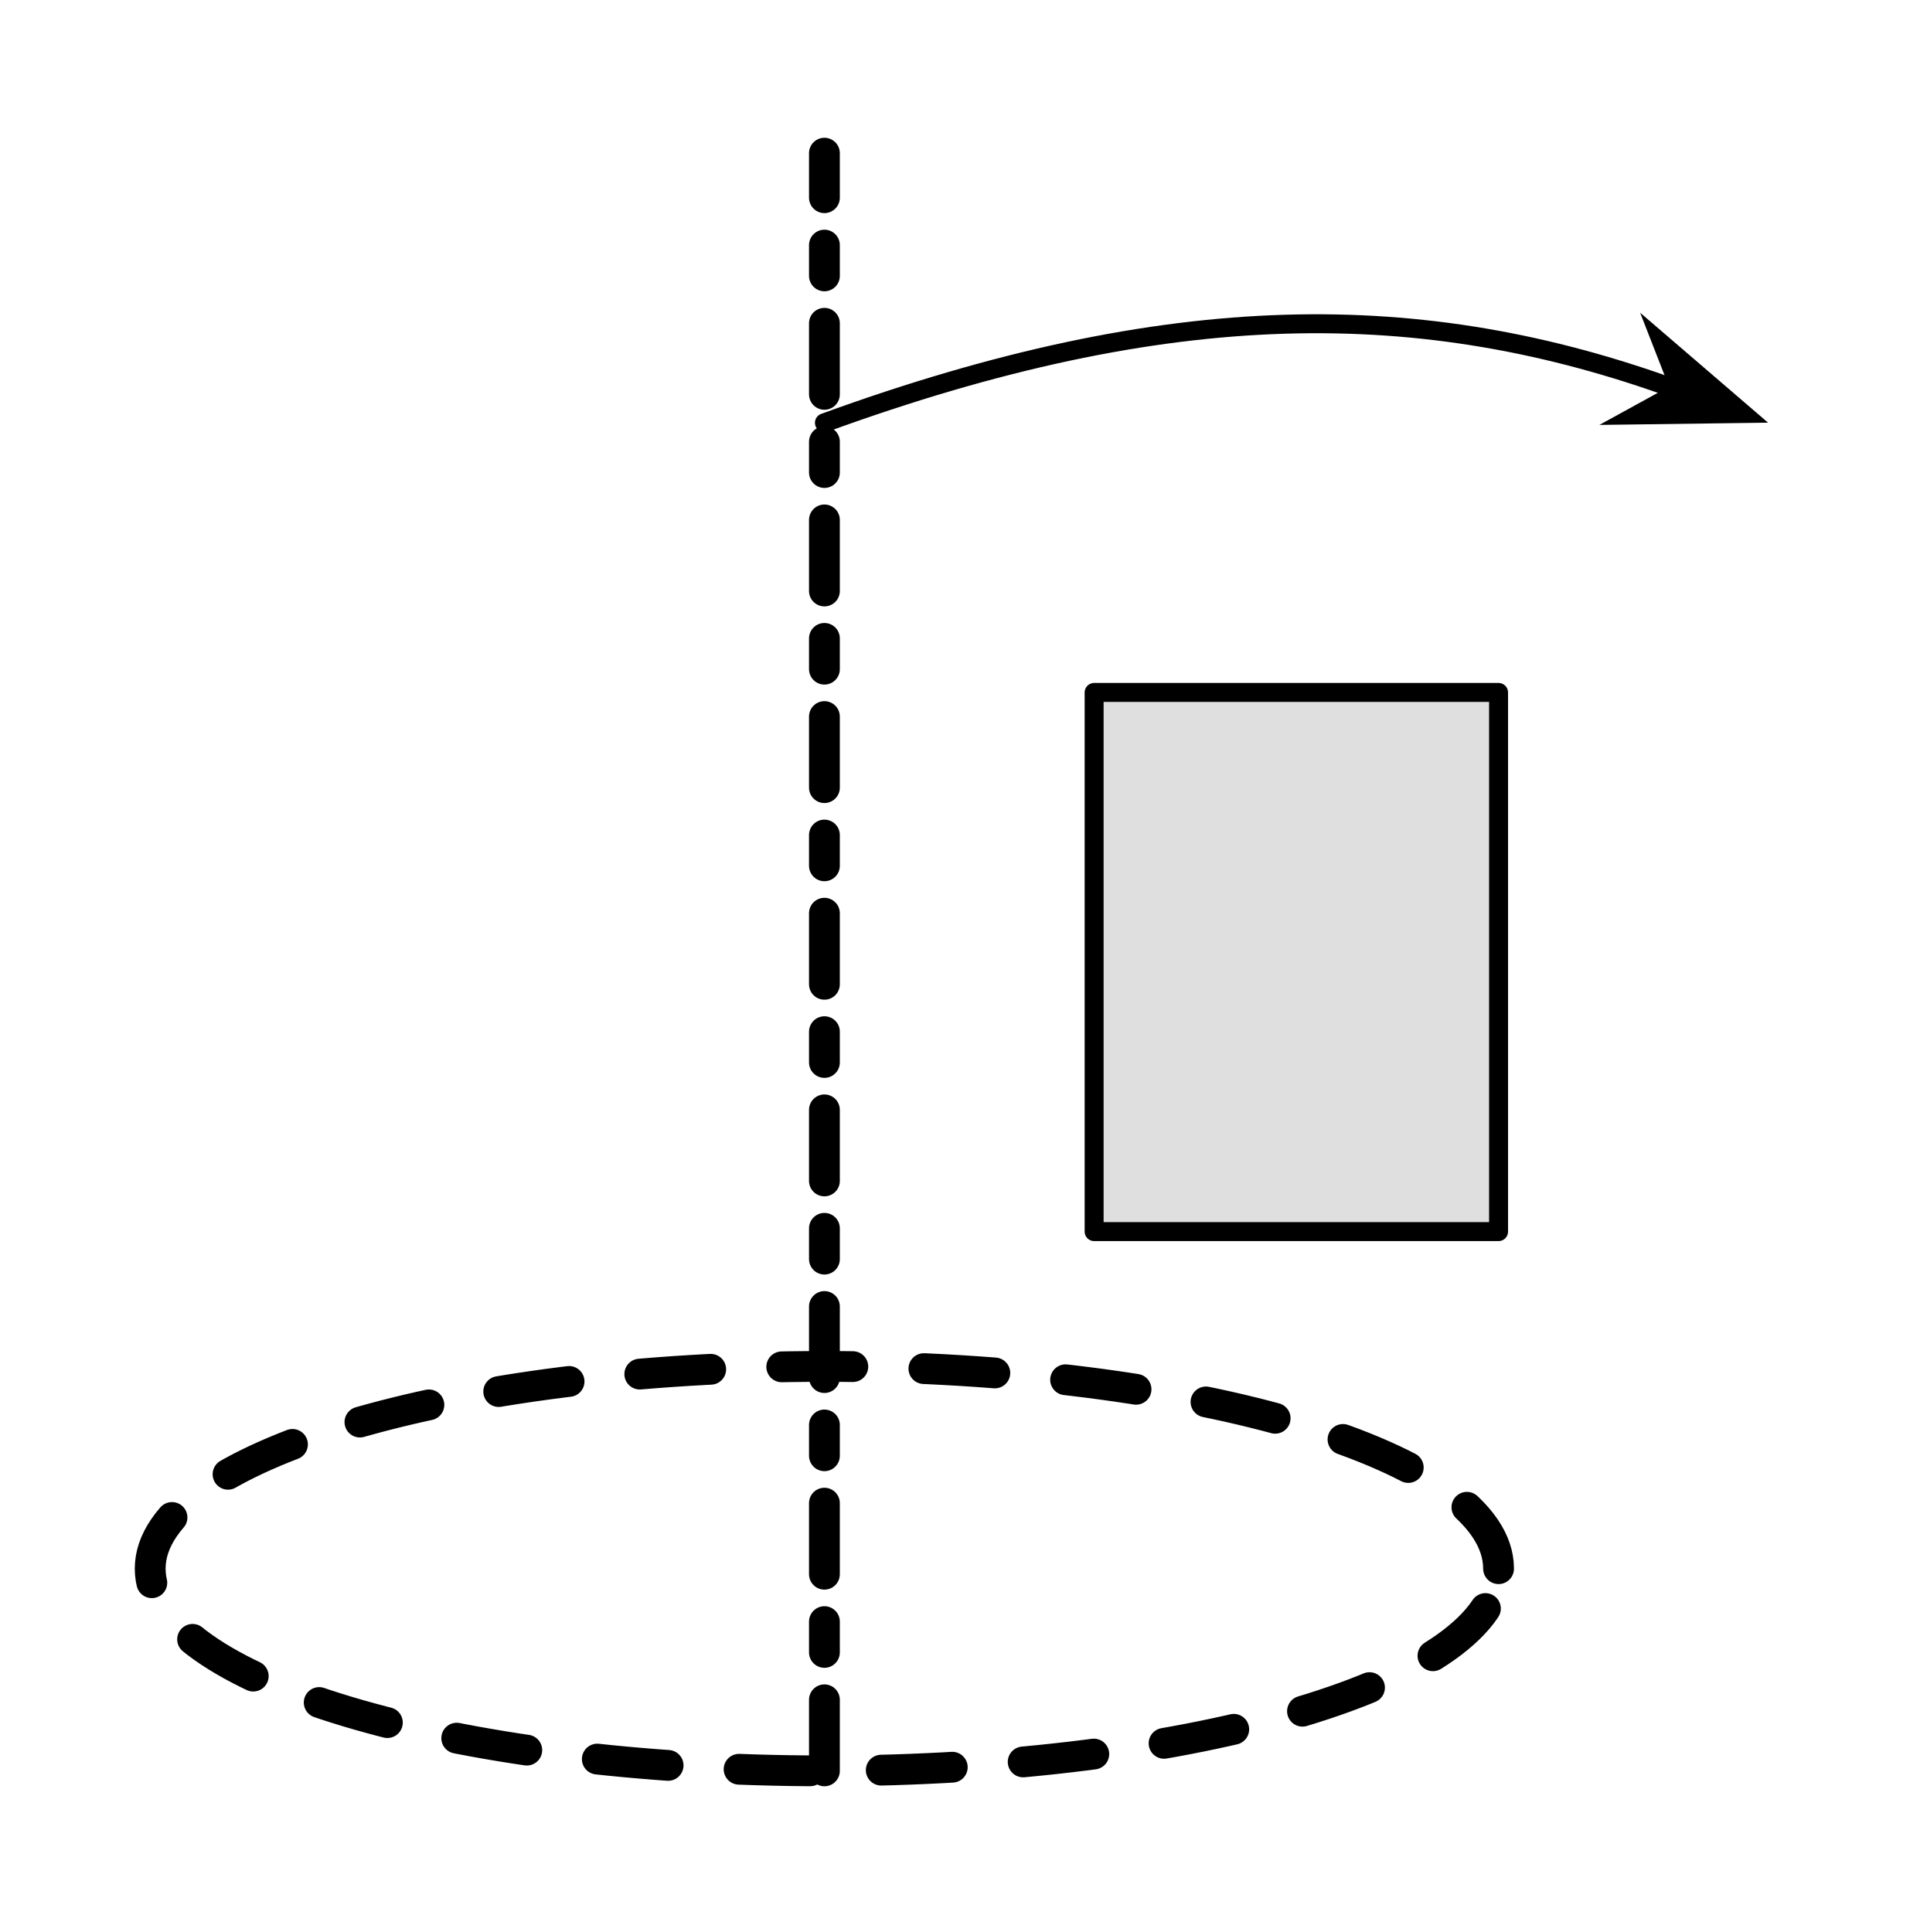
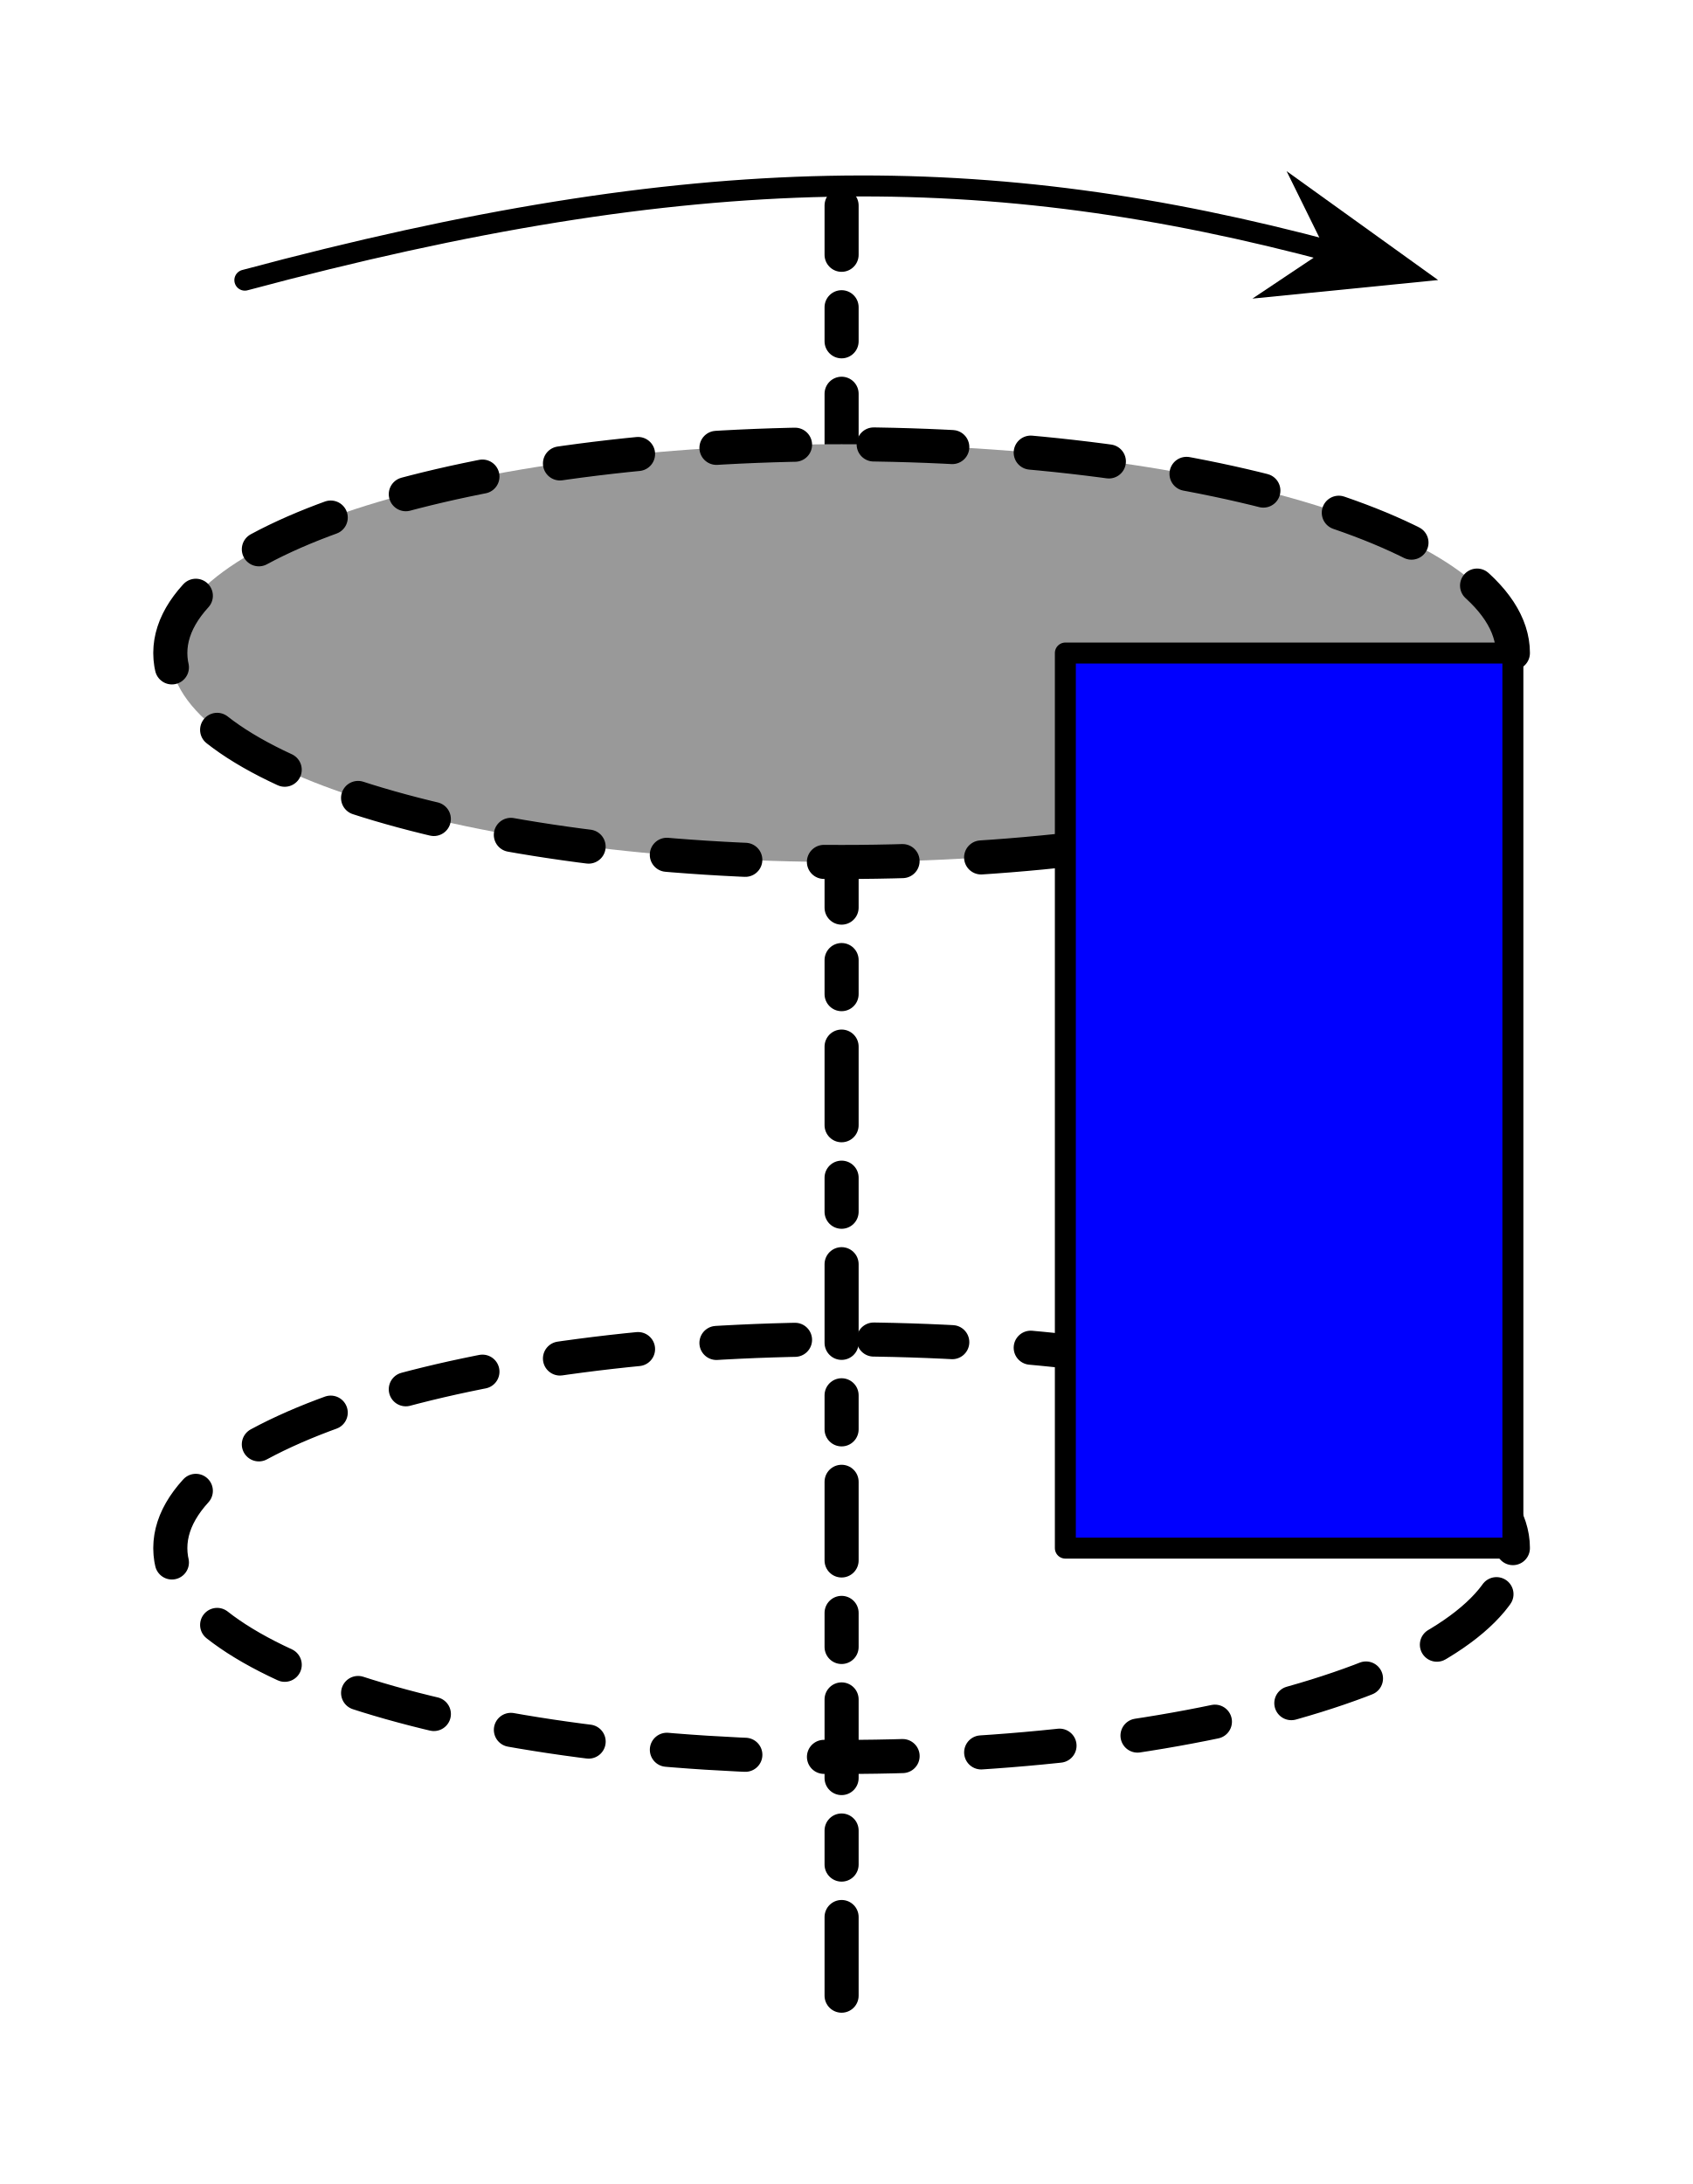
- <svg xmlns="http://www.w3.org/2000/svg" width="80.416" height="80.665" viewBox="0 0 80.416 80.665">
+ <svg xmlns="http://www.w3.org/2000/svg" width="63.657" height="82.159" viewBox="0 0 63.657 82.159">
  <defs>
    <clipPath id="clip-0">
-       <path clip-rule="nonzero" d="M 57 3 L 79.836 3 L 79.836 29 L 57 29 Z M 57 3 " />
+       <path clip-rule="nonzero" d="M 37 0 L 63.164 0 L 63.164 22 L 37 22 Z M 37 0 " />
    </clipPath>
  </defs>
-   <path fill="none" stroke-width="1.295" stroke-linecap="round" stroke-linejoin="round" stroke="rgb(0%, 0%, 0%)" stroke-opacity="1" stroke-dasharray="2.989 1.993 1.295 1.993" stroke-miterlimit="10" d="M 0.001 -34.016 L 0.001 34.017 " transform="matrix(0.99279, 0, 0, -0.99279, 34.41308, 40.1667)" />
-   <path fill="none" stroke-width="1.295" stroke-linecap="round" stroke-linejoin="round" stroke="rgb(0%, 0%, 0%)" stroke-opacity="1" stroke-dasharray="2.989 2.989" stroke-miterlimit="10" d="M 28.346 -25.513 C 28.346 -20.815 15.657 -17.007 0.001 -17.007 C -15.655 -17.007 -28.348 -20.815 -28.348 -25.513 C -28.348 -30.207 -15.655 -34.016 0.001 -34.016 C 15.657 -34.016 28.346 -30.207 28.346 -25.513 Z M 28.346 -25.513 " transform="matrix(0.99279, 0, 0, -0.99279, 34.41308, 40.1667)" />
-   <path fill-rule="nonzero" fill="rgb(87.5%, 87.5%, 87.5%)" fill-opacity="1" stroke-width="0.797" stroke-linecap="round" stroke-linejoin="round" stroke="rgb(0%, 0%, 0%)" stroke-opacity="1" stroke-miterlimit="10" d="M 11.341 -11.337 L 11.341 11.338 L 28.346 11.338 L 28.346 -11.337 Z M 11.341 -11.337 " transform="matrix(0.99279, 0, 0, -0.99279, 34.41308, 40.1667)" />
-   <path fill="none" stroke-width="0.797" stroke-linecap="round" stroke-linejoin="round" stroke="rgb(0%, 0%, 0%)" stroke-opacity="1" stroke-miterlimit="10" d="M 0.001 22.678 C 14.543 27.97 25.143 27.97 35.822 24.083 " transform="matrix(0.99279, 0, 0, -0.99279, 34.41308, 40.1667)" />
-   <path fill-rule="nonzero" fill="rgb(0%, 0%, 0%)" fill-opacity="1" d="M 72.754 17.266 L 69.41 14.391 L 70.164 16.324 L 68.344 17.324 Z M 72.754 17.266 " />
+   <path fill="none" stroke-width="1.295" stroke-linecap="round" stroke-linejoin="round" stroke="rgb(0%, 0%, 0%)" stroke-opacity="1" stroke-dasharray="2.989 1.993 1.295 1.993" stroke-miterlimit="10" d="M 0.001 -34.016 L 0.001 34.017 " transform="matrix(0.989867, 0, 0, -0.989867, 31.65923, 41.40319)" />
+   <path fill-rule="nonzero" fill="rgb(59.999%, 59.999%, 59.999%)" fill-opacity="1" stroke-width="1.295" stroke-linecap="round" stroke-linejoin="round" stroke="rgb(0%, 0%, 0%)" stroke-opacity="1" stroke-dasharray="2.989 2.989" stroke-miterlimit="10" d="M 25.513 17.009 C 25.513 21.393 14.089 24.945 0.001 24.945 C -14.091 24.945 -25.511 21.393 -25.511 17.009 C -25.511 12.625 -14.091 9.069 0.001 9.069 C 14.089 9.069 25.513 12.625 25.513 17.009 Z M 25.513 17.009 " transform="matrix(0.989867, 0, 0, -0.989867, 31.65923, 41.40319)" />
+   <path fill="none" stroke-width="1.295" stroke-linecap="round" stroke-linejoin="round" stroke="rgb(0%, 0%, 0%)" stroke-opacity="1" stroke-dasharray="2.989 2.989" stroke-miterlimit="10" d="M 25.513 -17.007 C 25.513 -12.623 14.089 -9.072 0.001 -9.072 C -14.091 -9.072 -25.511 -12.623 -25.511 -17.007 C -25.511 -21.392 -14.091 -24.943 0.001 -24.943 C 14.089 -24.943 25.513 -21.392 25.513 -17.007 Z M 25.513 -17.007 " transform="matrix(0.989867, 0, 0, -0.989867, 31.65923, 41.40319)" />
+   <path fill-rule="nonzero" fill="rgb(0%, 0%, 100%)" fill-opacity="1" stroke-width="0.797" stroke-linecap="round" stroke-linejoin="round" stroke="rgb(0%, 0%, 0%)" stroke-opacity="1" stroke-miterlimit="10" d="M 8.505 -17.007 L 8.505 17.009 L 25.513 17.009 L 25.513 -17.007 Z M 8.505 -17.007 " transform="matrix(0.989867, 0, 0, -0.989867, 31.65923, 41.40319)" />
+   <path fill="none" stroke-width="0.797" stroke-linecap="round" stroke-linejoin="round" stroke="rgb(0%, 0%, 0%)" stroke-opacity="1" stroke-miterlimit="10" d="M -22.678 31.18 C -5.595 35.758 5.593 35.758 18.706 32.246 " transform="matrix(0.989867, 0, 0, -0.989867, 31.65923, 41.40319)" />
+   <path fill-rule="nonzero" fill="rgb(0%, 0%, 0%)" fill-opacity="1" d="M 53.023 10.246 L 49.453 7.68 L 50.367 9.535 L 48.648 10.684 Z M 53.023 10.246 " />
  <g clip-path="url(#clip-0)">
-     <path fill="none" stroke-width="0.797" stroke-linecap="round" stroke-linejoin="miter" stroke="rgb(0%, 0%, 0%)" stroke-opacity="1" stroke-miterlimit="10" d="M 5.44 0.002 L 1.285 1.571 L 2.665 0.001 L 1.286 -1.573 Z M 5.44 0.002 " transform="matrix(0.932925, 0.339534, 0.339534, -0.932925, 67.67793, 15.42033)" />
+     <path fill="none" stroke-width="0.797" stroke-linecap="round" stroke-linejoin="miter" stroke="rgb(0%, 0%, 0%)" stroke-opacity="1" stroke-miterlimit="10" d="M 5.442 0.001 L 1.287 1.572 L 2.664 0.001 L 1.287 -1.569 Z M 5.442 0.001 " transform="matrix(0.956143, 0.256168, 0.256168, -0.956143, 47.81975, 8.853394)" />
  </g>
</svg>
